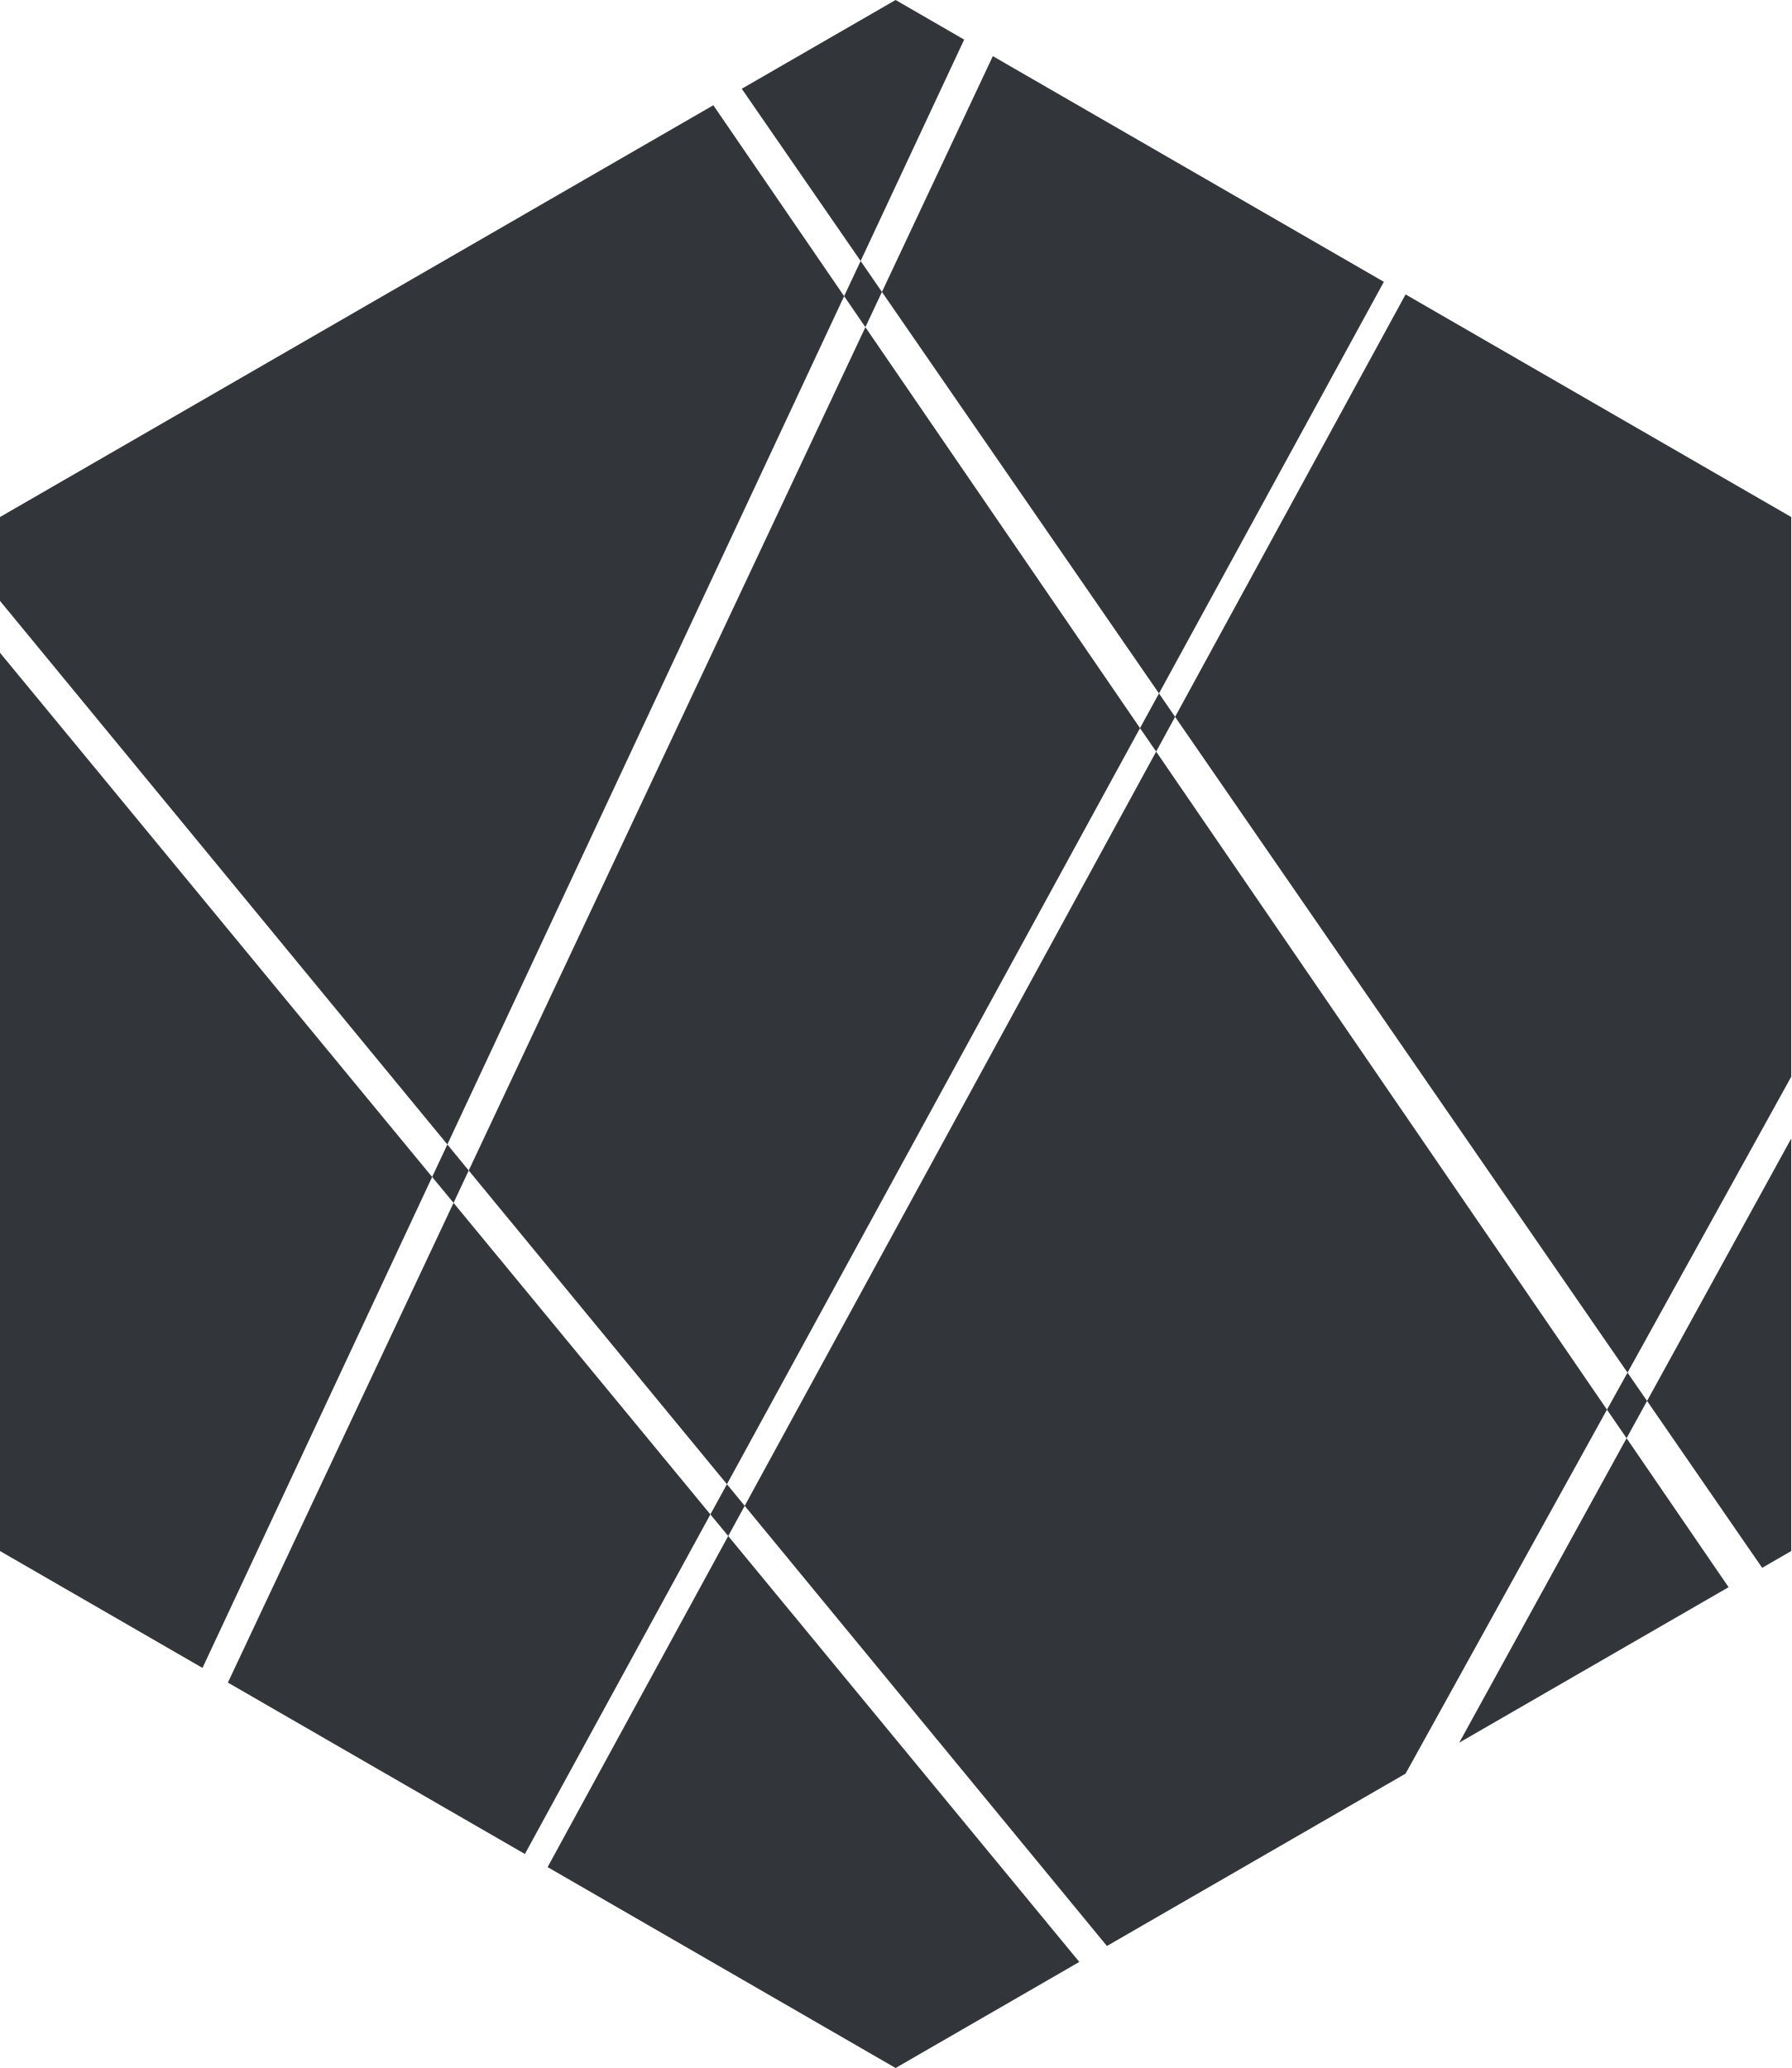
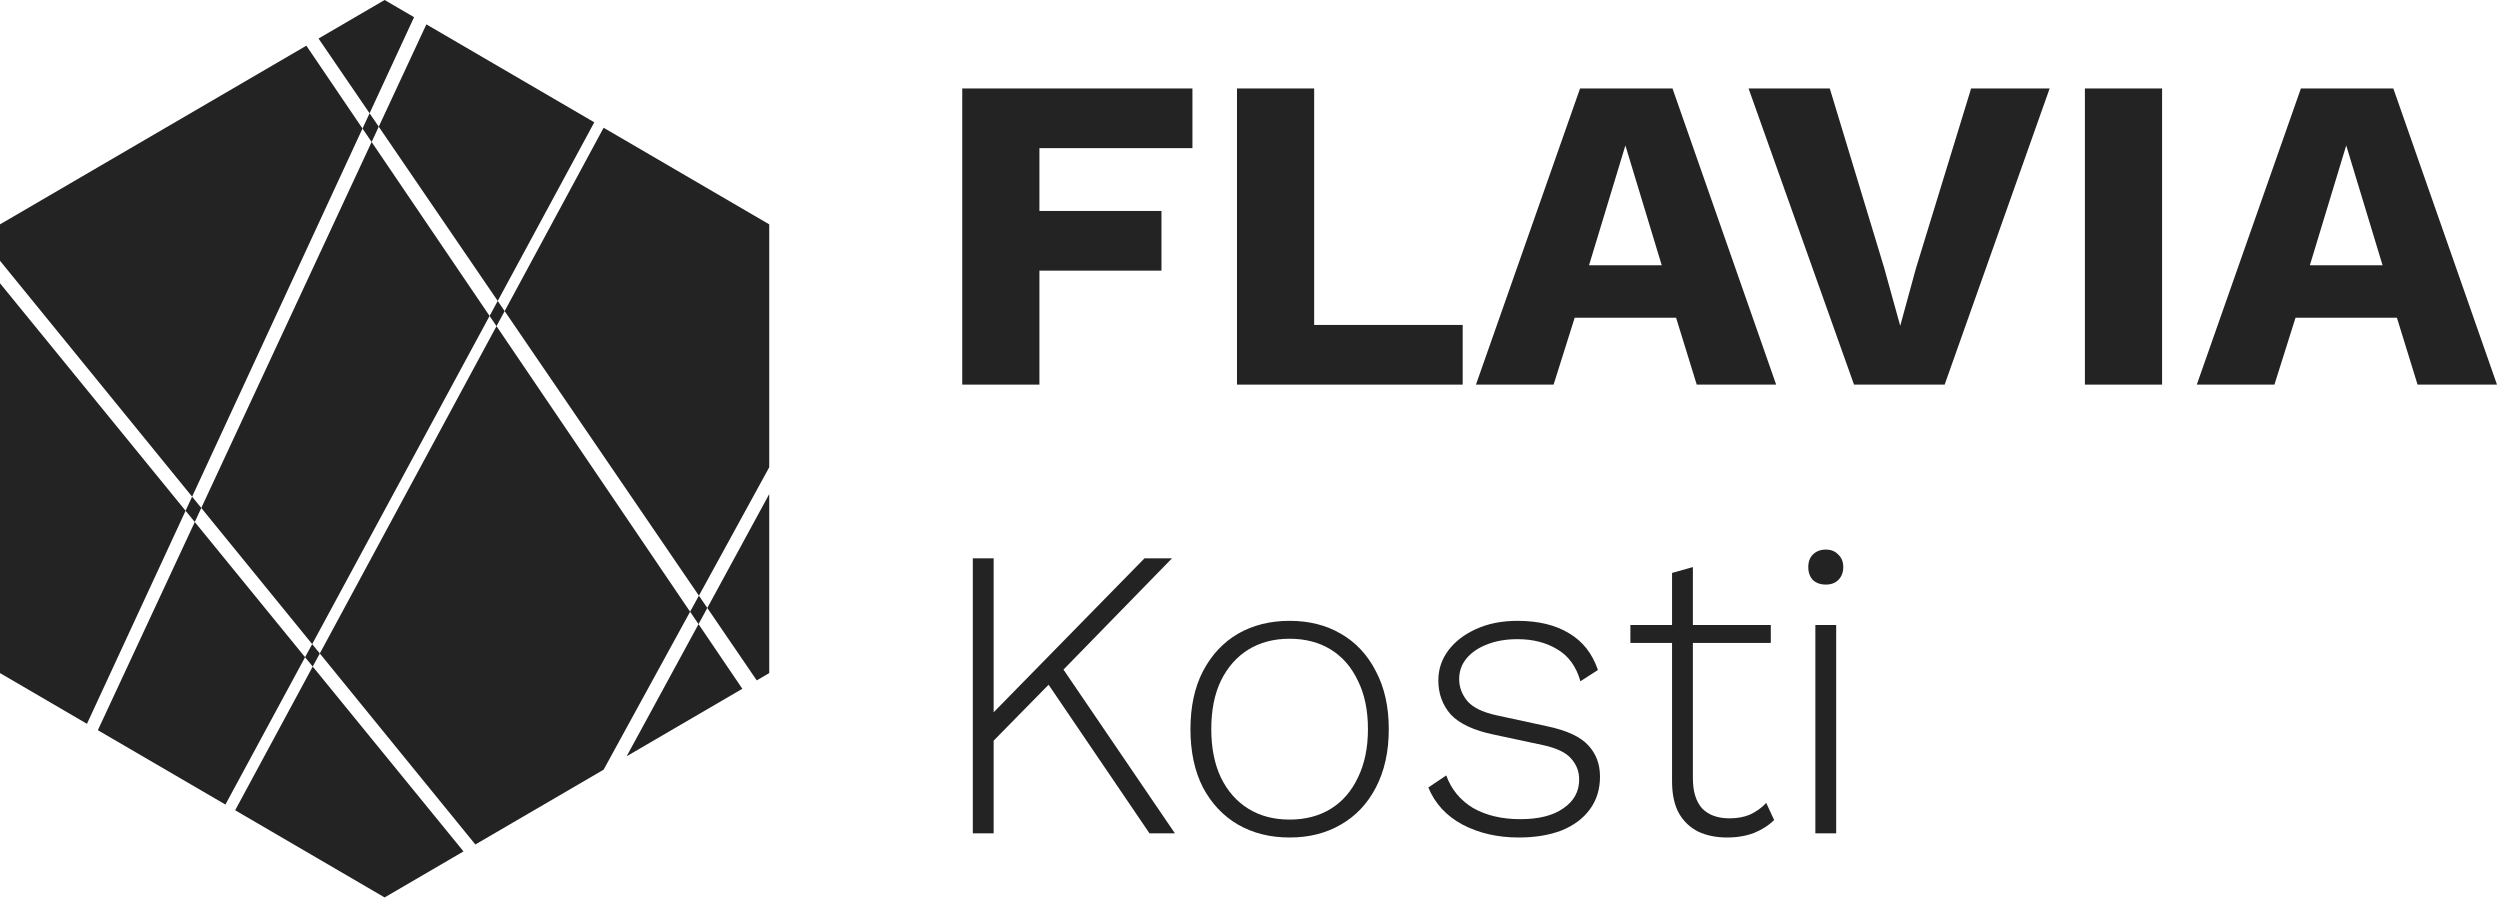
- <svg xmlns="http://www.w3.org/2000/svg" id="Layer_1" fill="#32353a" data-name="Layer 1" viewBox="0 0 886.76 1023.94">
-   <polygon class="cls-1" points="213.94 582.76 100.25 825.85 0 767.97 0 323.21 213.94 582.76" />
-   <polygon class="cls-1" points="271.1 924.47 360.51 760.54 534.32 971.42 443.37 1023.94 271.1 924.47" />
-   <polygon class="cls-1" points="722.42 862.84 805.25 712.1 855.75 785.87 722.42 862.84" />
-   <polygon class="cls-1" points="795.54 697.97 805.71 679.64 815.39 693.65 805.25 712.1 795.54 697.97" />
-   <polygon class="cls-1" points="232.04 579.56 224.53 595.59 213.94 582.76 221.47 566.67 232.04 579.56" />
-   <polygon class="cls-1" points="224.53 595.59 351.68 749.84 259.85 917.98 112.82 833.11 224.53 595.59" />
-   <polygon class="cls-1" points="359.87 734.89 368.67 745.59 360.51 760.54 351.68 749.84 359.87 734.89" />
-   <polygon class="cls-1" points="359.87 734.89 232.04 579.56 428.42 162.01 564.37 360.51 359.87 734.89" />
-   <polygon class="cls-1" points="368.67 745.59 572.36 372.14 795.54 697.97 695.84 878.19 547.99 963.53 368.67 745.59" />
-   <polygon class="cls-1" points="353.14 52.11 417.89 146.65 221.47 566.67 0 297.53 0 256 353.14 52.11" />
-   <polygon class="cls-1" points="426.06 129.22 436.61 144.55 428.42 161.98 417.89 146.65 426.06 129.22" />
-   <polygon class="cls-1" points="477.32 19.61 426.06 129.22 367.21 43.95 443.37 0 477.32 19.61" />
-   <polygon class="cls-1" points="573.76 343.34 581.74 354.94 572.36 372.14 564.37 360.51 573.76 343.34" />
-   <polygon class="cls-1" points="685.09 139.54 573.76 343.34 436.61 144.55 491.51 27.8 685.09 139.54" />
-   <polygon class="cls-1" points="886.76 256 886.76 533.13 805.71 679.64 581.74 354.94 695.84 145.78 886.76 256" />
-   <polygon class="cls-1" points="872.37 776.28 815.39 693.65 886.76 563.73 886.76 767.97 872.37 776.28" />
+ <svg xmlns="http://www.w3.org/2000/svg" width="78" height="28" viewBox="0 0 78 28" fill="none">
+   <path d="M37.204 4.622H32.43V6.582H36.238V8.444H32.43V12H30.022V2.76H37.204V4.622Z" fill="#232323" />
+   <path d="M41.002 10.138H45.636V12H38.594V2.76H41.002V10.138Z" fill="#232323" />
+   <path d="M55.416 12H52.938L52.294 9.914H49.13L48.472 12H46.05L49.298 2.76H52.182L55.416 12ZM49.578 8.276H51.846L50.712 4.538L49.578 8.276Z" fill="#232323" />
+   <path d="M63.949 2.76L60.673 12H57.845L54.555 2.76H57.089L58.783 8.346L59.287 10.166L59.777 8.374L61.499 2.76H63.949Z" fill="#232323" />
+   <path d="M67.457 2.76V12H65.049V2.76H67.457Z" fill="#232323" />
+   <path d="M77.906 12H75.428L74.784 9.914H71.62L70.962 12H68.54L71.788 2.76H74.672L77.906 12ZM72.068 8.276H74.336L73.202 4.538L72.068 8.276Z" fill="#232323" />
+   <path d="M36.566 17.42L32.978 21.099L32.874 21.203L30.664 23.452V22.568L35.708 17.42H36.566ZM31.002 17.42V26H30.352V17.42H31.002ZM33.03 20.67L36.657 26H35.864L32.51 21.06L33.03 20.67Z" fill="#232323" />
+   <path d="M40.236 19.37C40.842 19.37 41.375 19.504 41.835 19.773C42.303 20.042 42.667 20.432 42.927 20.943C43.195 21.446 43.33 22.048 43.33 22.75C43.33 23.452 43.195 24.059 42.927 24.57C42.667 25.073 42.303 25.458 41.835 25.727C41.375 25.996 40.842 26.13 40.236 26.13C39.629 26.13 39.092 25.996 38.624 25.727C38.164 25.458 37.8 25.073 37.532 24.57C37.272 24.059 37.142 23.452 37.142 22.75C37.142 22.048 37.272 21.446 37.532 20.943C37.8 20.432 38.164 20.042 38.624 19.773C39.092 19.504 39.629 19.37 40.236 19.37ZM40.236 19.929C39.742 19.929 39.313 20.042 38.949 20.267C38.585 20.492 38.299 20.817 38.091 21.242C37.891 21.658 37.792 22.161 37.792 22.75C37.792 23.331 37.891 23.833 38.091 24.258C38.299 24.683 38.585 25.008 38.949 25.233C39.313 25.458 39.742 25.571 40.236 25.571C40.73 25.571 41.159 25.458 41.523 25.233C41.887 25.008 42.168 24.683 42.368 24.258C42.576 23.833 42.68 23.331 42.68 22.75C42.68 22.161 42.576 21.658 42.368 21.242C42.168 20.817 41.887 20.492 41.523 20.267C41.159 20.042 40.73 19.929 40.236 19.929Z" fill="#232323" />
+   <path d="M47.385 26.13C46.727 26.13 46.142 25.996 45.63 25.727C45.128 25.458 44.772 25.073 44.564 24.57L45.123 24.193C45.279 24.626 45.557 24.964 45.955 25.207C46.363 25.441 46.857 25.558 47.437 25.558C48.009 25.558 48.456 25.445 48.776 25.22C49.106 24.995 49.27 24.696 49.27 24.323C49.27 24.072 49.188 23.855 49.023 23.673C48.867 23.482 48.568 23.339 48.126 23.244L46.605 22.919C45.981 22.789 45.535 22.581 45.266 22.295C45.006 22 44.876 21.645 44.876 21.229C44.876 20.882 44.98 20.57 45.188 20.293C45.396 20.016 45.682 19.795 46.046 19.63C46.419 19.457 46.852 19.37 47.346 19.37C47.996 19.37 48.534 19.5 48.958 19.76C49.383 20.011 49.682 20.393 49.855 20.904L49.309 21.255C49.179 20.796 48.937 20.462 48.581 20.254C48.235 20.046 47.823 19.942 47.346 19.942C46.982 19.942 46.662 19.998 46.384 20.111C46.116 20.215 45.903 20.362 45.747 20.553C45.6 20.735 45.526 20.947 45.526 21.19C45.526 21.441 45.613 21.671 45.786 21.879C45.96 22.078 46.267 22.226 46.709 22.321L48.269 22.659C48.885 22.789 49.314 22.988 49.556 23.257C49.799 23.517 49.92 23.842 49.92 24.232C49.92 24.622 49.816 24.96 49.608 25.246C49.4 25.532 49.106 25.753 48.724 25.909C48.343 26.056 47.897 26.13 47.385 26.13Z" fill="#232323" />
+   <path d="M52.818 17.693V24.284C52.818 24.691 52.913 25.003 53.104 25.22C53.303 25.428 53.589 25.532 53.962 25.532C54.205 25.532 54.417 25.493 54.599 25.415C54.79 25.328 54.959 25.207 55.106 25.051L55.353 25.584C55.188 25.749 54.98 25.883 54.729 25.987C54.478 26.082 54.196 26.13 53.884 26.13C53.546 26.13 53.247 26.069 52.987 25.948C52.727 25.818 52.523 25.623 52.376 25.363C52.237 25.103 52.168 24.774 52.168 24.375V17.875L52.818 17.693ZM55.249 19.5V20.059H50.868V19.5H55.249Z" fill="#232323" />
+   <path d="M56.964 18.239C56.8 18.239 56.665 18.191 56.561 18.096C56.466 17.992 56.418 17.858 56.418 17.693C56.418 17.528 56.466 17.398 56.561 17.303C56.665 17.199 56.8 17.147 56.964 17.147C57.129 17.147 57.259 17.199 57.354 17.303C57.458 17.398 57.51 17.528 57.51 17.693C57.51 17.858 57.458 17.992 57.354 18.096C57.259 18.191 57.129 18.239 56.964 18.239ZM57.289 19.5V26H56.639V19.5H57.289Z" fill="#232323" />
+   <path d="M5.79 15.936L2.713 22.583L0 21V8.838L5.79 15.936Z" fill="#232323" />
+   <path d="M7.337 25.28L9.757 20.797L14.461 26.564L12 28L7.337 25.28Z" fill="#232323" />
+   <path d="M19.552 23.595L21.794 19.473L23.161 21.49L19.552 23.595Z" fill="#232323" />
+   <path d="M21.531 19.086L21.806 18.585L22.068 18.968L21.794 19.473L21.531 19.086Z" fill="#232323" />
+   <path d="M6.28 15.848L6.077 16.287L5.79 15.936L5.994 15.496L6.28 15.848Z" fill="#232323" />
+   <path d="M6.077 16.287L9.518 20.505L7.033 25.102L3.053 22.782L6.077 16.287Z" fill="#232323" />
+   <path d="M9.74 20.096L9.978 20.388L9.757 20.797L9.518 20.505L9.74 20.096Z" fill="#232323" />
+   <path d="M9.74 20.096L6.28 15.848L11.595 4.43L15.275 9.858L9.74 20.096Z" fill="#232323" />
+   <path d="M9.978 20.388L15.491 10.176L21.531 19.086L18.833 24.014L14.831 26.348L9.978 20.388Z" fill="#232323" />
+   <path d="M9.558 1.425L11.31 4.01L5.994 15.496L0 8.136V7L9.558 1.425Z" fill="#232323" />
+   <path d="M11.531 3.534L11.817 3.953L11.595 4.43L11.31 4.01L11.531 3.534Z" fill="#232323" />
+   <path d="M12.919 0.536L11.531 3.534L9.938 1.202L12 0L12.919 0.536Z" fill="#232323" />
+   <path d="M15.529 9.389L15.745 9.706L15.491 10.176L15.275 9.858L15.529 9.389Z" fill="#232323" />
+   <path d="M18.542 3.816L15.529 9.389L11.817 3.953L13.303 0.76L18.542 3.816Z" fill="#232323" />
+   <path d="M24 7V14.579L21.806 18.585L15.745 9.706L18.833 3.986L24 7Z" fill="#232323" />
+   <path d="M23.61 21.228L22.068 18.968L24 15.415V21L23.61 21.228Z" fill="#232323" />
</svg>
